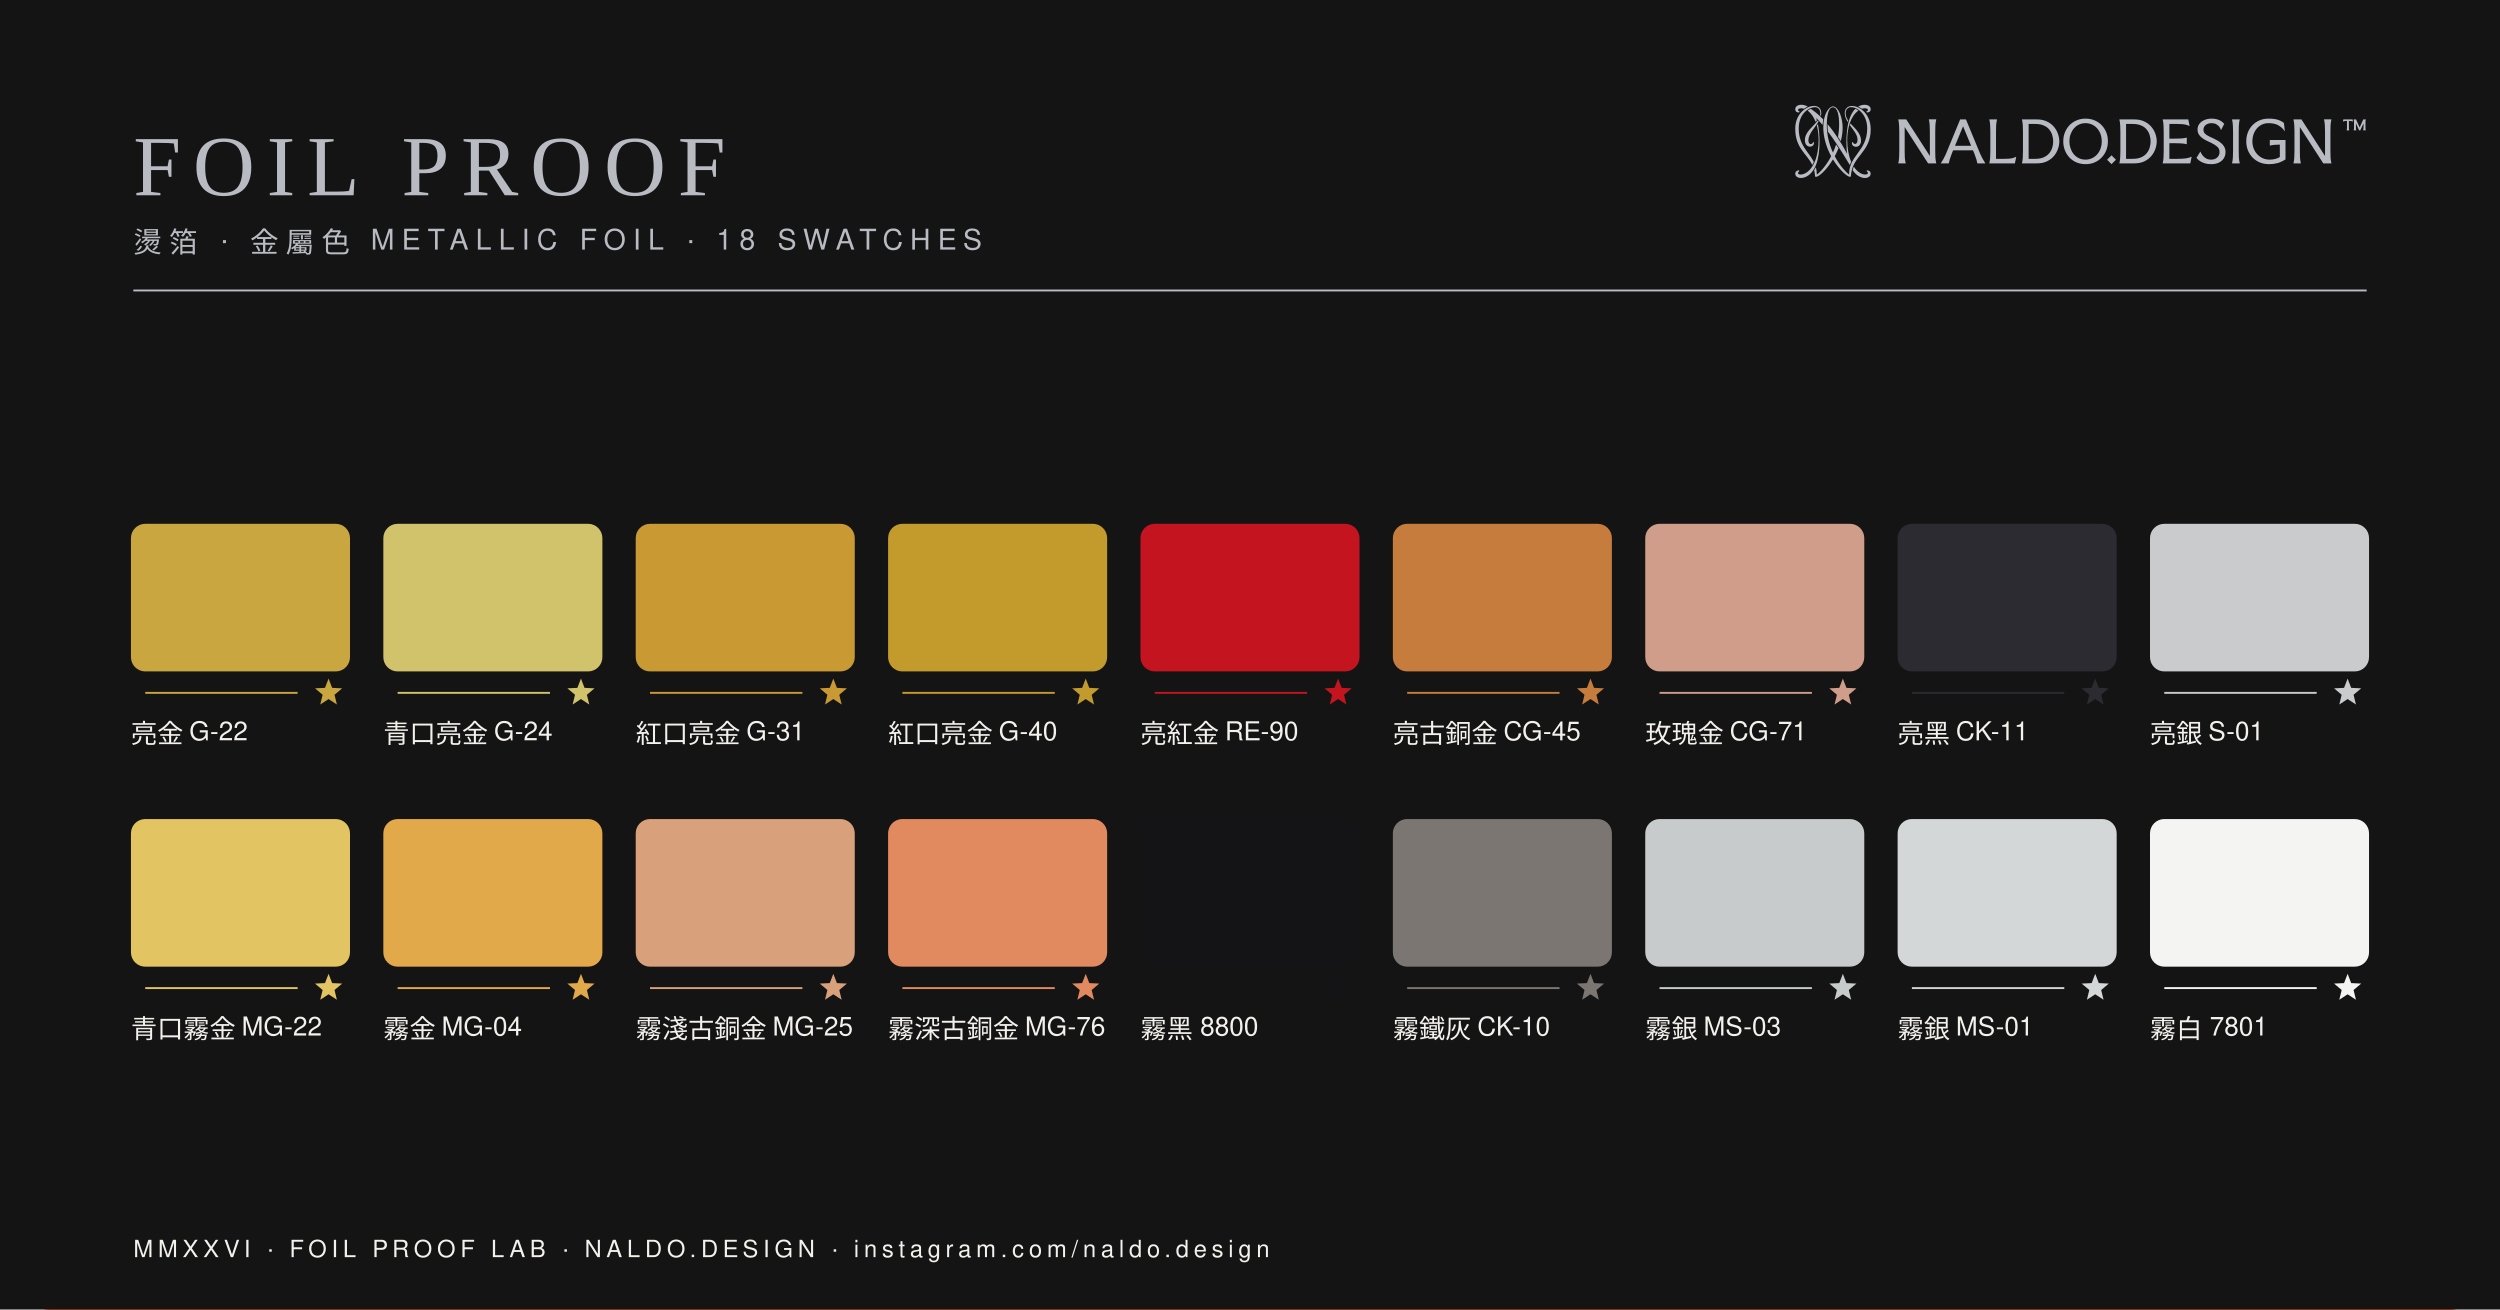
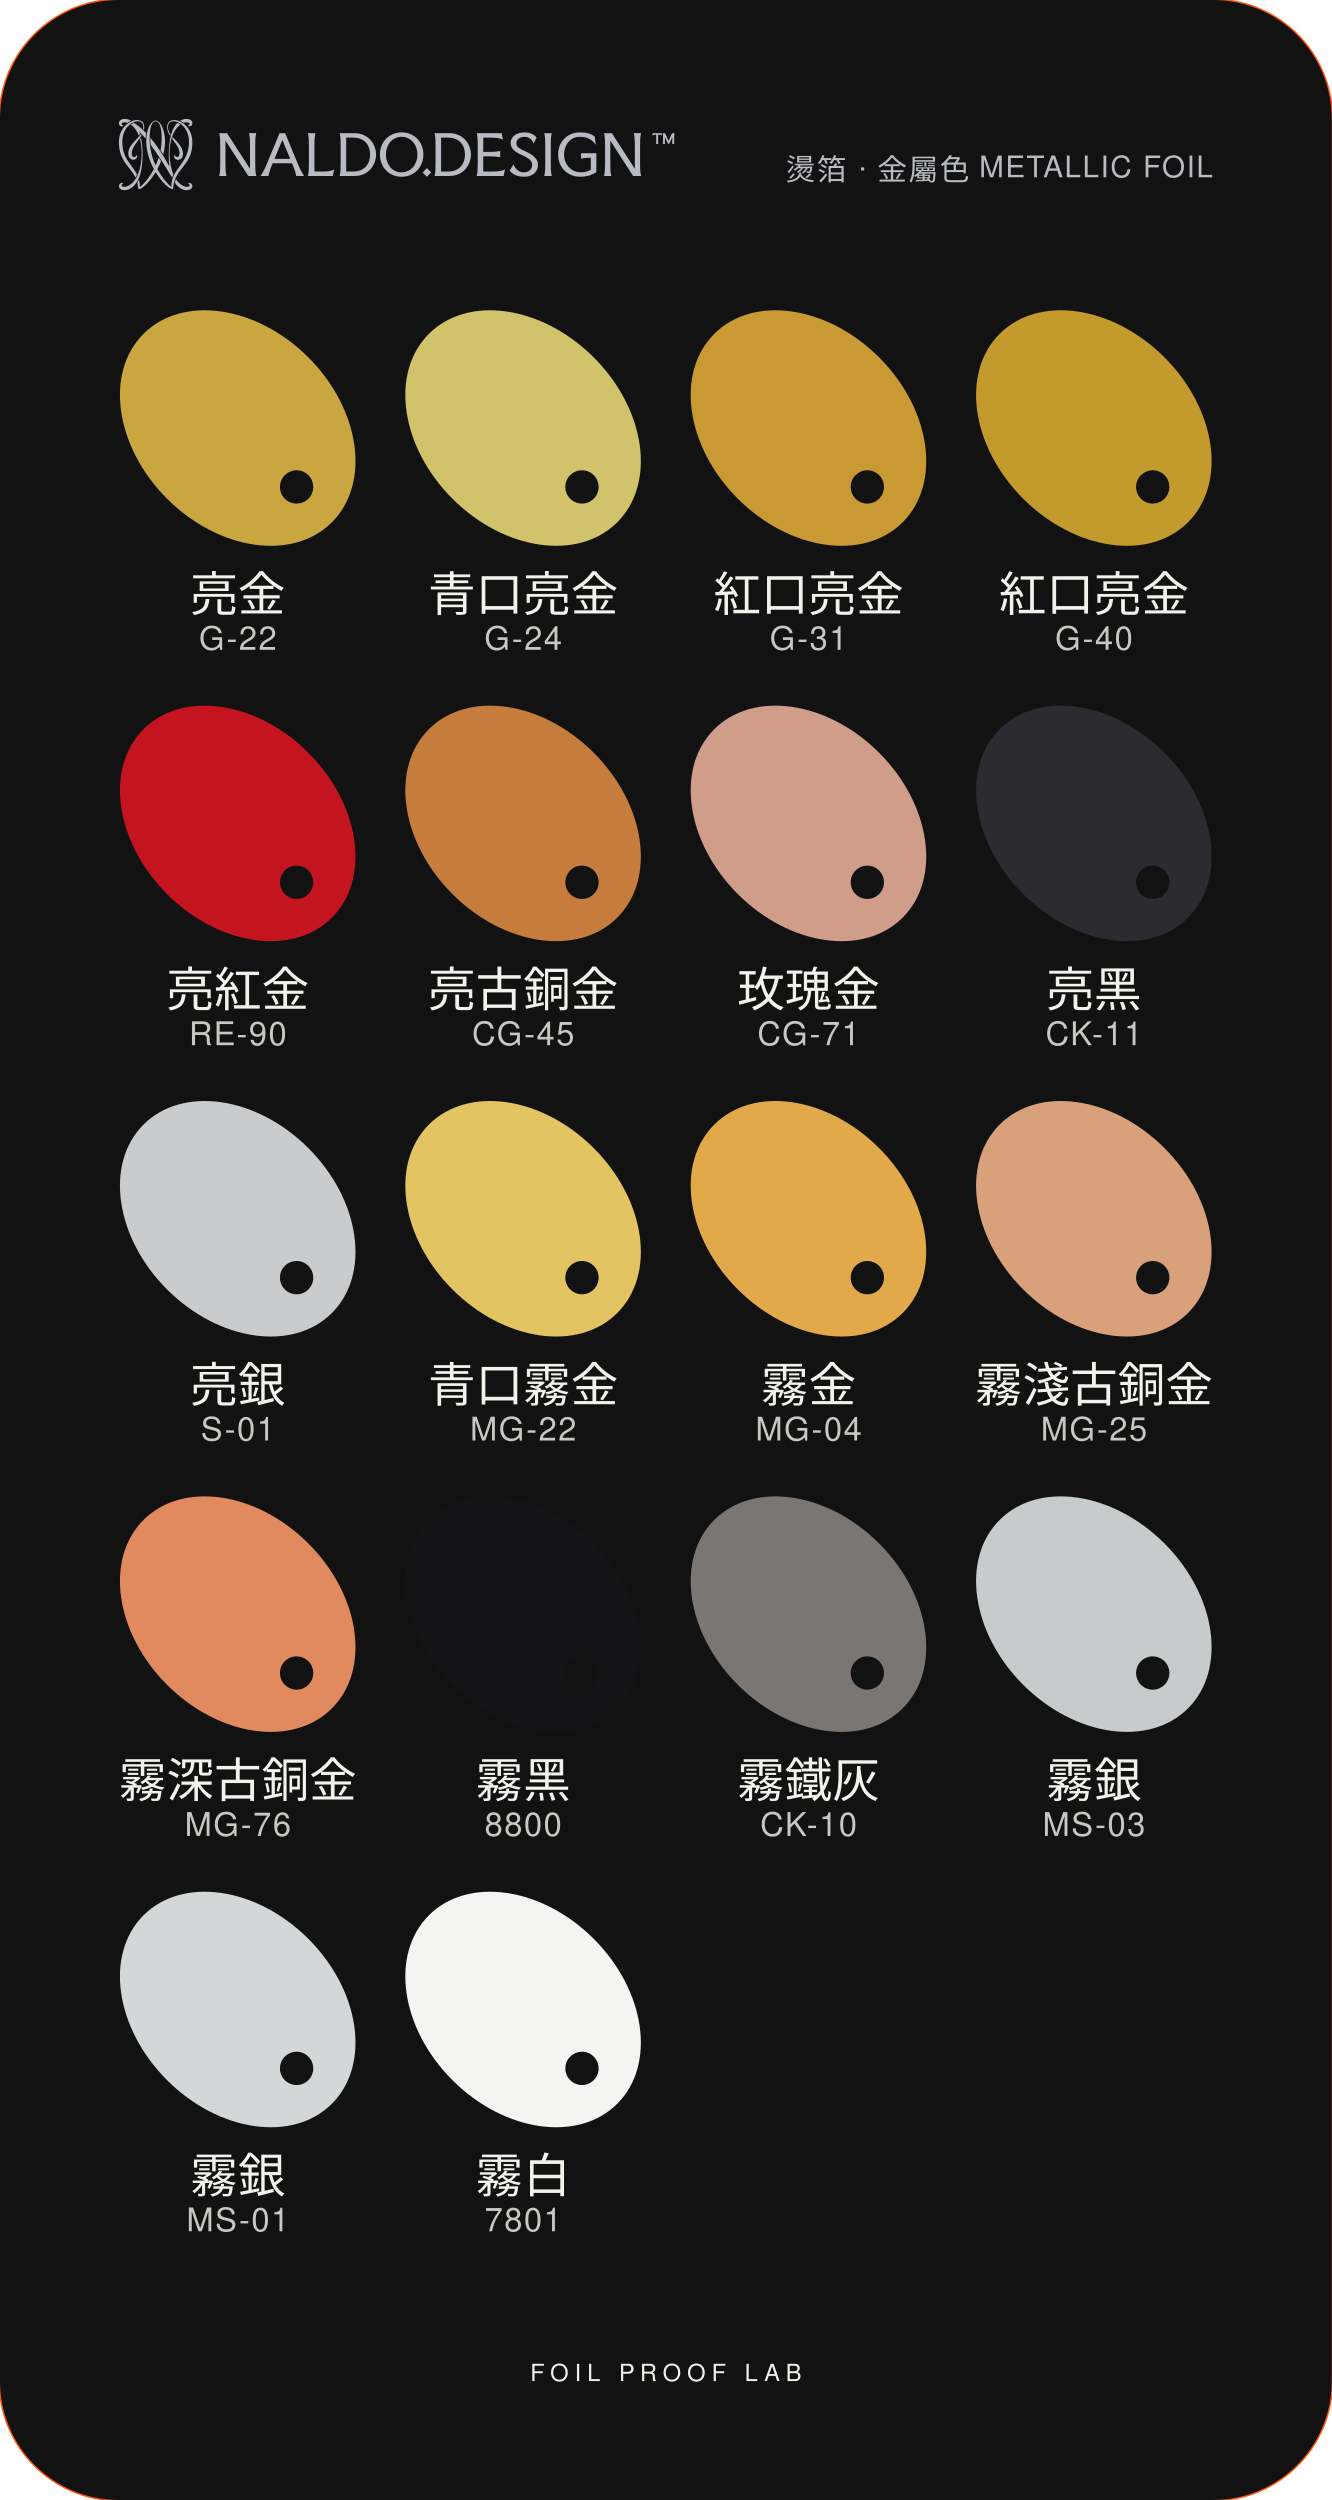
- <svg xmlns="http://www.w3.org/2000/svg" viewBox="0 0 1050 550" width="1050" height="550">
+ <svg xmlns="http://www.w3.org/2000/svg" viewBox="0 0 448 841" width="448" height="841">
  <g id="刀模">
-     <rect x="0" y="0" width="1050" height="550" rx="24" fill="none" stroke="#ff5511" stroke-width="1" />
+     <rect x="0" y="0" width="448" height="841" rx="40" fill="none" stroke="#ff5511" stroke-width="1" />
  </g>
-   <g id="紙_新百代 #141414">
-     <rect x="0" y="0" width="1050" height="550" fill="#141414" />
+   <g id="紙_銅版紙 #121212 0.5mm">
+     <rect x="0" y="0" width="448" height="841" rx="40" fill="#121212" />
  </g>
  <g id="燙箔_亮金 G-22">
-     <rect x="55" y="220" width="92" height="62" rx="6" fill="#c9a640" />
-     <line x1="61" y1="291" x2="125" y2="291" stroke="#c9a640" stroke-width="0.8" />
-     <polygon points="138.0,285.0 139.5,288.9 143.7,289.1 140.5,291.8 141.5,295.9 138.0,293.6 134.5,295.9 135.5,291.8 132.3,289.1 136.5,288.9" fill="#c9a640" />
+     <path transform="translate(40 104) scale(0.22409)" d="M284.421 72.421C362.526 150.526 378.355 261.33 319.777 319.909C261.198 378.487 150.394 362.658 72.289 284.553C-5.816 206.449 -21.645 95.645 36.934 37.066C95.513 -21.513 206.316 -5.684 284.421 72.421ZM284.421 249.198C274.658 239.435 258.829 239.435 249.066 249.198C239.303 258.961 239.303 274.79 249.066 284.553C258.829 294.316 274.658 294.316 284.421 284.553C294.184 274.79 294.184 258.961 284.421 249.198Z" fill="#c9a640" />
  </g>
  <g id="燙箔_青口亮金 G-24">
-     <rect x="161" y="220" width="92" height="62" rx="6" fill="#d1c26c" />
-     <line x1="167" y1="291" x2="231" y2="291" stroke="#d1c26c" stroke-width="0.8" />
-     <polygon points="244.0,285.0 245.5,288.9 249.7,289.1 246.5,291.8 247.5,295.9 244.0,293.6 240.5,295.9 241.5,291.8 238.3,289.1 242.5,288.9" fill="#d1c26c" />
+     <path transform="translate(136 104) scale(0.22409)" d="M284.421 72.421C362.526 150.526 378.355 261.33 319.777 319.909C261.198 378.487 150.394 362.658 72.289 284.553C-5.816 206.449 -21.645 95.645 36.934 37.066C95.513 -21.513 206.316 -5.684 284.421 72.421ZM284.421 249.198C274.658 239.435 258.829 239.435 249.066 249.198C239.303 258.961 239.303 274.79 249.066 284.553C258.829 294.316 274.658 294.316 284.421 284.553C294.184 274.79 294.184 258.961 284.421 249.198Z" fill="#d1c26c" />
  </g>
  <g id="燙箔_紅口亮金 G-31">
-     <rect x="267" y="220" width="92" height="62" rx="6" fill="#c99a34" />
-     <line x1="273" y1="291" x2="337" y2="291" stroke="#c99a34" stroke-width="0.8" />
-     <polygon points="350.0,285.0 351.5,288.9 355.7,289.1 352.5,291.8 353.5,295.9 350.0,293.6 346.5,295.9 347.5,291.8 344.3,289.1 348.5,288.9" fill="#c99a34" />
+     <path transform="translate(232 104) scale(0.22409)" d="M284.421 72.421C362.526 150.526 378.355 261.33 319.777 319.909C261.198 378.487 150.394 362.658 72.289 284.553C-5.816 206.449 -21.645 95.645 36.934 37.066C95.513 -21.513 206.316 -5.684 284.421 72.421ZM284.421 249.198C274.658 239.435 258.829 239.435 249.066 249.198C239.303 258.961 239.303 274.79 249.066 284.553C258.829 294.316 274.658 294.316 284.421 284.553C294.184 274.79 294.184 258.961 284.421 249.198Z" fill="#c99a34" />
  </g>
  <g id="燙箔_紅口亮金 G-40">
-     <rect x="373" y="220" width="92" height="62" rx="6" fill="#c39b2c" />
-     <line x1="379" y1="291" x2="443" y2="291" stroke="#c39b2c" stroke-width="0.8" />
-     <polygon points="456.0,285.0 457.5,288.9 461.7,289.1 458.5,291.8 459.5,295.9 456.0,293.6 452.5,295.9 453.5,291.8 450.3,289.1 454.5,288.9" fill="#c39b2c" />
+     <path transform="translate(328 104) scale(0.22409)" d="M284.421 72.421C362.526 150.526 378.355 261.33 319.777 319.909C261.198 378.487 150.394 362.658 72.289 284.553C-5.816 206.449 -21.645 95.645 36.934 37.066C95.513 -21.513 206.316 -5.684 284.421 72.421ZM284.421 249.198C274.658 239.435 258.829 239.435 249.066 249.198C239.303 258.961 239.303 274.79 249.066 284.553C258.829 294.316 274.658 294.316 284.421 284.553C294.184 274.79 294.184 258.961 284.421 249.198Z" fill="#c39b2c" />
  </g>
  <g id="燙箔_亮紅金 RE-90">
-     <rect x="479" y="220" width="92" height="62" rx="6" fill="#c31420" />
-     <line x1="485" y1="291" x2="549" y2="291" stroke="#c31420" stroke-width="0.8" />
-     <polygon points="562.0,285.0 563.5,288.9 567.7,289.1 564.5,291.8 565.5,295.9 562.0,293.6 558.5,295.9 559.5,291.8 556.3,289.1 560.5,288.9" fill="#c31420" />
+     <path transform="translate(40 237) scale(0.22409)" d="M284.421 72.421C362.526 150.526 378.355 261.33 319.777 319.909C261.198 378.487 150.394 362.658 72.289 284.553C-5.816 206.449 -21.645 95.645 36.934 37.066C95.513 -21.513 206.316 -5.684 284.421 72.421ZM284.421 249.198C274.658 239.435 258.829 239.435 249.066 249.198C239.303 258.961 239.303 274.79 249.066 284.553C258.829 294.316 274.658 294.316 284.421 284.553C294.184 274.79 294.184 258.961 284.421 249.198Z" fill="#c31420" />
  </g>
  <g id="燙箔_亮古銅金 CG-45">
-     <rect x="585" y="220" width="92" height="62" rx="6" fill="#c67c3c" />
-     <line x1="591" y1="291" x2="655" y2="291" stroke="#c67c3c" stroke-width="0.8" />
-     <polygon points="668.0,285.0 669.5,288.9 673.7,289.1 670.5,291.8 671.5,295.9 668.0,293.6 664.5,295.9 665.5,291.8 662.3,289.1 666.5,288.9" fill="#c67c3c" />
+     <path transform="translate(136 237) scale(0.22409)" d="M284.421 72.421C362.526 150.526 378.355 261.33 319.777 319.909C261.198 378.487 150.394 362.658 72.289 284.553C-5.816 206.449 -21.645 95.645 36.934 37.066C95.513 -21.513 206.316 -5.684 284.421 72.421ZM284.421 249.198C274.658 239.435 258.829 239.435 249.066 249.198C239.303 258.961 239.303 274.79 249.066 284.553C258.829 294.316 274.658 294.316 284.421 284.553C294.184 274.79 294.184 258.961 284.421 249.198Z" fill="#c67c3c" />
  </g>
  <g id="燙箔_玫瑰金 CG-71">
-     <rect x="691" y="220" width="92" height="62" rx="6" fill="#cf9d8a" />
-     <line x1="697" y1="291" x2="761" y2="291" stroke="#cf9d8a" stroke-width="0.8" />
-     <polygon points="774.0,285.0 775.5,288.9 779.7,289.1 776.5,291.8 777.5,295.9 774.0,293.6 770.5,295.9 771.5,291.8 768.3,289.1 772.5,288.9" fill="#cf9d8a" />
+     <path transform="translate(232 237) scale(0.22409)" d="M284.421 72.421C362.526 150.526 378.355 261.33 319.777 319.909C261.198 378.487 150.394 362.658 72.289 284.553C-5.816 206.449 -21.645 95.645 36.934 37.066C95.513 -21.513 206.316 -5.684 284.421 72.421ZM284.421 249.198C274.658 239.435 258.829 239.435 249.066 249.198C239.303 258.961 239.303 274.79 249.066 284.553C258.829 294.316 274.658 294.316 284.421 284.553C294.184 274.79 294.184 258.961 284.421 249.198Z" fill="#cf9d8a" />
  </g>
  <g id="燙箔_亮黑 CK-11">
-     <rect x="797" y="220" width="92" height="62" rx="6" fill="#2b2b31" />
-     <line x1="803" y1="291" x2="867" y2="291" stroke="#2b2b31" stroke-width="0.8" />
-     <polygon points="880.0,285.0 881.5,288.9 885.7,289.1 882.5,291.8 883.5,295.9 880.0,293.6 876.5,295.9 877.5,291.8 874.3,289.1 878.5,288.9" fill="#2b2b31" />
+     <path transform="translate(328 237) scale(0.22409)" d="M284.421 72.421C362.526 150.526 378.355 261.33 319.777 319.909C261.198 378.487 150.394 362.658 72.289 284.553C-5.816 206.449 -21.645 95.645 36.934 37.066C95.513 -21.513 206.316 -5.684 284.421 72.421ZM284.421 249.198C274.658 239.435 258.829 239.435 249.066 249.198C239.303 258.961 239.303 274.79 249.066 284.553C258.829 294.316 274.658 294.316 284.421 284.553C294.184 274.79 294.184 258.961 284.421 249.198Z" fill="#2b2b31" />
  </g>
  <g id="燙箔_亮銀 S-01">
-     <rect x="903" y="220" width="92" height="62" rx="6" fill="#c9cbcd" />
-     <line x1="909" y1="291" x2="973" y2="291" stroke="#c9cbcd" stroke-width="0.8" />
-     <polygon points="986.0,285.0 987.5,288.9 991.7,289.1 988.5,291.8 989.5,295.9 986.0,293.6 982.5,295.9 983.5,291.8 980.3,289.1 984.5,288.9" fill="#c9cbcd" />
+     <path transform="translate(40 370) scale(0.22409)" d="M284.421 72.421C362.526 150.526 378.355 261.33 319.777 319.909C261.198 378.487 150.394 362.658 72.289 284.553C-5.816 206.449 -21.645 95.645 36.934 37.066C95.513 -21.513 206.316 -5.684 284.421 72.421ZM284.421 249.198C274.658 239.435 258.829 239.435 249.066 249.198C239.303 258.961 239.303 274.79 249.066 284.553C258.829 294.316 274.658 294.316 284.421 284.553C294.184 274.79 294.184 258.961 284.421 249.198Z" fill="#c9cbcd" />
  </g>
  <g id="燙箔_青口霧金 MG-22">
-     <rect x="55" y="344" width="92" height="62" rx="6" fill="#e3c463" />
-     <line x1="61" y1="415" x2="125" y2="415" stroke="#e3c463" stroke-width="0.8" />
-     <polygon points="138.0,409.0 139.5,412.9 143.7,413.1 140.5,415.8 141.5,419.9 138.0,417.6 134.5,419.9 135.5,415.8 132.3,413.1 136.5,412.9" fill="#e3c463" />
+     <path transform="translate(136 370) scale(0.22409)" d="M284.421 72.421C362.526 150.526 378.355 261.33 319.777 319.909C261.198 378.487 150.394 362.658 72.289 284.553C-5.816 206.449 -21.645 95.645 36.934 37.066C95.513 -21.513 206.316 -5.684 284.421 72.421ZM284.421 249.198C274.658 239.435 258.829 239.435 249.066 249.198C239.303 258.961 239.303 274.79 249.066 284.553C258.829 294.316 274.658 294.316 284.421 284.553C294.184 274.79 294.184 258.961 284.421 249.198Z" fill="#e3c463" />
  </g>
  <g id="燙箔_霧金 MG-04">
-     <rect x="161" y="344" width="92" height="62" rx="6" fill="#e2a94a" />
-     <line x1="167" y1="415" x2="231" y2="415" stroke="#e2a94a" stroke-width="0.8" />
-     <polygon points="244.0,409.0 245.5,412.9 249.7,413.1 246.5,415.8 247.5,419.9 244.0,417.6 240.5,419.9 241.5,415.8 238.3,413.1 242.5,412.9" fill="#e2a94a" />
+     <path transform="translate(232 370) scale(0.22409)" d="M284.421 72.421C362.526 150.526 378.355 261.33 319.777 319.909C261.198 378.487 150.394 362.658 72.289 284.553C-5.816 206.449 -21.645 95.645 36.934 37.066C95.513 -21.513 206.316 -5.684 284.421 72.421ZM284.421 249.198C274.658 239.435 258.829 239.435 249.066 249.198C239.303 258.961 239.303 274.79 249.066 284.553C258.829 294.316 274.658 294.316 284.421 284.553C294.184 274.79 294.184 258.961 284.421 249.198Z" fill="#e2a94a" />
  </g>
  <g id="燙箔_霧淺古銅金 MG-25">
-     <rect x="267" y="344" width="92" height="62" rx="6" fill="#d8a17c" />
-     <line x1="273" y1="415" x2="337" y2="415" stroke="#d8a17c" stroke-width="0.8" />
-     <polygon points="350.0,409.0 351.5,412.9 355.7,413.1 352.5,415.8 353.5,419.9 350.0,417.6 346.5,419.9 347.5,415.8 344.3,413.1 348.5,412.9" fill="#d8a17c" />
+     <path transform="translate(328 370) scale(0.22409)" d="M284.421 72.421C362.526 150.526 378.355 261.33 319.777 319.909C261.198 378.487 150.394 362.658 72.289 284.553C-5.816 206.449 -21.645 95.645 36.934 37.066C95.513 -21.513 206.316 -5.684 284.421 72.421ZM284.421 249.198C274.658 239.435 258.829 239.435 249.066 249.198C239.303 258.961 239.303 274.79 249.066 284.553C258.829 294.316 274.658 294.316 284.421 284.553C294.184 274.79 294.184 258.961 284.421 249.198Z" fill="#d8a17c" />
  </g>
  <g id="燙箔_霧深古銅金 MG-76">
-     <rect x="373" y="344" width="92" height="62" rx="6" fill="#e28a5f" />
-     <line x1="379" y1="415" x2="443" y2="415" stroke="#e28a5f" stroke-width="0.8" />
-     <polygon points="456.0,409.0 457.5,412.9 461.7,413.1 458.5,415.8 459.5,419.9 456.0,417.6 452.5,419.9 453.5,415.8 450.3,413.1 454.5,412.9" fill="#e28a5f" />
+     <path transform="translate(40 503) scale(0.22409)" d="M284.421 72.421C362.526 150.526 378.355 261.33 319.777 319.909C261.198 378.487 150.394 362.658 72.289 284.553C-5.816 206.449 -21.645 95.645 36.934 37.066C95.513 -21.513 206.316 -5.684 284.421 72.421ZM284.421 249.198C274.658 239.435 258.829 239.435 249.066 249.198C239.303 258.961 239.303 274.79 249.066 284.553C258.829 294.316 274.658 294.316 284.421 284.553C294.184 274.79 294.184 258.961 284.421 249.198Z" fill="#e28a5f" />
  </g>
  <g id="燙箔_霧黑 8800">
-     <rect x="479" y="344" width="92" height="62" rx="6" fill="#141416" />
-     <line x1="485" y1="415" x2="549" y2="415" stroke="#141416" stroke-width="0.8" />
-     <polygon points="562.0,409.0 563.5,412.9 567.7,413.1 564.5,415.8 565.5,419.9 562.0,417.6 558.5,419.9 559.5,415.8 556.3,413.1 560.5,412.9" fill="#141416" />
+     <path transform="translate(136 503) scale(0.22409)" d="M284.421 72.421C362.526 150.526 378.355 261.33 319.777 319.909C261.198 378.487 150.394 362.658 72.289 284.553C-5.816 206.449 -21.645 95.645 36.934 37.066C95.513 -21.513 206.316 -5.684 284.421 72.421ZM284.421 249.198C274.658 239.435 258.829 239.435 249.066 249.198C239.303 258.961 239.303 274.79 249.066 284.553C258.829 294.316 274.658 294.316 284.421 284.553C294.184 274.79 294.184 258.961 284.421 249.198Z" fill="#141416" />
  </g>
  <g id="燙箔_霧鐵灰 CK-10">
-     <rect x="585" y="344" width="92" height="62" rx="6" fill="#7b7672" />
-     <line x1="591" y1="415" x2="655" y2="415" stroke="#7b7672" stroke-width="0.8" />
-     <polygon points="668.0,409.0 669.5,412.9 673.7,413.1 670.5,415.8 671.5,419.9 668.0,417.6 664.5,419.9 665.5,415.8 662.3,413.1 666.5,412.9" fill="#7b7672" />
+     <path transform="translate(232 503) scale(0.22409)" d="M284.421 72.421C362.526 150.526 378.355 261.33 319.777 319.909C261.198 378.487 150.394 362.658 72.289 284.553C-5.816 206.449 -21.645 95.645 36.934 37.066C95.513 -21.513 206.316 -5.684 284.421 72.421ZM284.421 249.198C274.658 239.435 258.829 239.435 249.066 249.198C239.303 258.961 239.303 274.79 249.066 284.553C258.829 294.316 274.658 294.316 284.421 284.553C294.184 274.79 294.184 258.961 284.421 249.198Z" fill="#7b7672" />
  </g>
  <g id="燙箔_霧銀 MS-03">
-     <rect x="691" y="344" width="92" height="62" rx="6" fill="#c7cbcb" />
-     <line x1="697" y1="415" x2="761" y2="415" stroke="#c7cbcb" stroke-width="0.8" />
-     <polygon points="774.0,409.0 775.5,412.9 779.7,413.1 776.5,415.8 777.5,419.9 774.0,417.6 770.5,419.9 771.5,415.8 768.3,413.1 772.5,412.9" fill="#c7cbcb" />
+     <path transform="translate(328 503) scale(0.22409)" d="M284.421 72.421C362.526 150.526 378.355 261.33 319.777 319.909C261.198 378.487 150.394 362.658 72.289 284.553C-5.816 206.449 -21.645 95.645 36.934 37.066C95.513 -21.513 206.316 -5.684 284.421 72.421ZM284.421 249.198C274.658 239.435 258.829 239.435 249.066 249.198C239.303 258.961 239.303 274.79 249.066 284.553C258.829 294.316 274.658 294.316 284.421 284.553C294.184 274.79 294.184 258.961 284.421 249.198Z" fill="#c7cbcb" />
  </g>
  <g id="燙箔_霧銀 MS-01">
-     <rect x="797" y="344" width="92" height="62" rx="6" fill="#d3d7d8" />
-     <line x1="803" y1="415" x2="867" y2="415" stroke="#d3d7d8" stroke-width="0.8" />
-     <polygon points="880.0,409.0 881.5,412.9 885.7,413.1 882.5,415.8 883.5,419.9 880.0,417.6 876.5,419.9 877.5,415.8 874.3,413.1 878.5,412.9" fill="#d3d7d8" />
+     <path transform="translate(40 636) scale(0.22409)" d="M284.421 72.421C362.526 150.526 378.355 261.33 319.777 319.909C261.198 378.487 150.394 362.658 72.289 284.553C-5.816 206.449 -21.645 95.645 36.934 37.066C95.513 -21.513 206.316 -5.684 284.421 72.421ZM284.421 249.198C274.658 239.435 258.829 239.435 249.066 249.198C239.303 258.961 239.303 274.79 249.066 284.553C258.829 294.316 274.658 294.316 284.421 284.553C294.184 274.79 294.184 258.961 284.421 249.198Z" fill="#d3d7d8" />
  </g>
  <g id="燙箔_霧白 7801">
-     <rect x="903" y="344" width="92" height="62" rx="6" fill="#f4f4f2" />
-     <line x1="909" y1="415" x2="973" y2="415" stroke="#f4f4f2" stroke-width="0.8" />
-     <polygon points="986.0,409.0 987.5,412.9 991.7,413.1 988.5,415.8 989.5,419.9 986.0,417.6 982.5,419.9 983.5,415.8 980.3,413.1 984.5,412.9" fill="#f4f4f2" />
+     <path transform="translate(136 636) scale(0.22409)" d="M284.421 72.421C362.526 150.526 378.355 261.33 319.777 319.909C261.198 378.487 150.394 362.658 72.289 284.553C-5.816 206.449 -21.645 95.645 36.934 37.066C95.513 -21.513 206.316 -5.684 284.421 72.421ZM284.421 249.198C274.658 239.435 258.829 239.435 249.066 249.198C239.303 258.961 239.303 274.79 249.066 284.553C258.829 294.316 274.658 294.316 284.421 284.553C294.184 274.79 294.184 258.961 284.421 249.198Z" fill="#f4f4f2" />
  </g>
  <g id="燙箔_霧銀 MS-03">
-     <text x="56" y="82" font-family="Georgia, 'Times New Roman', serif" font-size="36" letter-spacing="5" fill="#b9bbc2">FOIL PROOF</text>
-     <text x="56" y="106" font-family="Helvetica, Arial, sans-serif" font-size="12" letter-spacing="3" fill="#b9bbc2">燙箔 · 金屬色  METALLIC FOIL · 18 SWATCHES</text>
-     <line x1="56" y1="122" x2="994" y2="122" stroke="#b9bbc2" stroke-width="0.8" />
-     <g id="logo" transform="translate(754.0 44.0) scale(0.15385) translate(-200.0 -200.0)" fill="#b9bbc2">
+     <g id="logo" transform="translate(40 40) scale(0.12) translate(-200.0 -200.0)" fill="#b9bbc2">
      <path d="M263.644 245.786C254.719 261.592 235.894 279.223 235.894 296.736C235.894 302.818 237.929 307.285 242.488 307.285C248.461 307.285 247.679 301.724 249.638 301.724C250.387 301.724 251.085 302.12 251.085 304.854C251.085 310.784 245.971 314.376 240.402 314.376C233.715 314.376 226.354 309.203 226.354 296.711C226.354 273.696 249.277 259.918 261.213 243.203C261.348 243.338 262.433 244.473 263.644 245.786Z" />
      <path d="M271.004 222.905C271.004 225.303 270.702 227.885 270.054 230.636C269.347 229.963 268.632 229.29 267.917 228.634C267.917 228.466 268.38 226.615 268.38 223.604C268.38 212.281 262.021 206.612 253.054 206.612C249.235 206.612 244.936 207.638 240.453 209.699H240.444C240.36 209.749 235.33 212.063 231.931 214.78H231.906V214.796C216.302 226.144 209.539 244.852 209.539 264.527C209.539 311.541 236.836 328.163 250.799 356.014C249.302 359.371 248.082 361.701 246.526 364.393C231.629 333.075 200 318.876 200 264.981C200 225.252 230.081 203.18 251.085 203.18C262.349 203.18 271.004 209.531 271.004 222.897V222.905Z" />
      <path d="M405.998 267.026C405.998 223.208 373.949 203.213 355.047 203.213C342.858 203.213 335.128 210.919 335.128 222.948C335.128 229.829 337.651 238.123 343.321 247.199C343.666 245.794 344.044 244.415 344.44 243.06C339.897 236.524 337.593 229.357 337.593 223.116C337.593 213.35 343.245 205.846 354.845 206.57C371.257 207.596 396.459 227.137 396.459 264.351C396.459 327.254 346.156 337.769 347.098 390.604C339.763 385.422 322.291 367.673 307.899 340.587C311.625 333.673 315.091 326.279 318.111 318.506C317.202 317.076 314.645 313.139 311.516 308.412C309.034 316.243 306.115 323.654 302.944 330.594C293.136 309.304 286.078 283.446 286.078 255.754C286.078 237.265 288.636 206.915 302.995 206.915C315.562 206.915 319.844 229.719 319.844 253.129C319.844 265.629 318.624 278.289 316.79 287.752C318.599 290.503 321.593 295.096 324.302 299.487C327.969 285.532 329.408 273.158 329.408 262.374C329.408 237.029 318.758 205.047 303.003 204.467C292.404 204.509 276.413 225.084 276.581 261.684C276.691 285.599 283.454 313.686 298.032 340.596C284.06 367.169 267.084 385.22 258.841 390.68C258.841 383.681 258.101 377.095 256.326 370.432C254.988 373.259 253.398 376.186 251.691 378.836C253.777 387.265 253.642 391.975 253.979 394.44C254.105 395.323 254.29 395.92 254.66 396.299C255.03 396.677 255.594 396.82 256.46 396.82C264.435 396.82 285.506 378.129 302.969 349.209C320.752 378.449 342.295 396.837 349.832 396.837C350.404 396.837 350.883 396.61 351.253 396.24C351.699 395.794 351.977 395.13 352.01 394.44C354.997 338.56 405.989 331.738 405.989 267.017L405.998 267.026Z" />
      <path d="M379.669 297.3C379.669 309.732 372.426 314.754 365.755 314.754C360.069 314.754 354.795 311.104 354.795 305.291C354.795 302.145 355.695 301.817 356.317 301.817C357.529 301.817 357.899 303.928 359.413 305.442C360.263 306.292 361.768 306.965 363.383 306.965C366.529 306.965 370.104 304.408 370.104 295.575C370.104 281.872 359.001 269.213 349.319 255.956C349.529 255.207 350.572 251.851 350.841 251.043C361.718 263.198 379.669 278.482 379.669 297.3Z" />
      <path d="M234.018 204.971C230.569 206.511 226.91 208.732 224.007 210.919C221.131 209.943 218.489 209.548 216.21 209.548C210.893 209.548 207.503 211.718 207.503 213.871C207.503 217.413 211.962 217.614 211.962 219.272C211.962 220.306 210.506 220.971 208.614 220.971C205.081 220.971 200.017 218.666 200.017 212.222C200.017 204.475 207.344 200.008 216.613 200.008C222.106 200.008 228.289 201.581 234.018 204.971Z" />
      <path d="M266.344 300.69C266.344 323.292 263.552 346.896 256.654 364.275C246.509 390.259 228.6 399.924 215.629 399.924C206.629 399.924 200 395.273 200 388.19C200 381.965 205.653 379.105 208.942 379.105C210.296 379.105 211.264 379.593 211.264 380.527C211.264 381.805 207.512 383.471 207.512 386.364C207.512 388.779 210.406 390.495 214.897 390.495C224.63 390.495 241.824 382.419 253.138 355.939C260.422 339.14 263.787 317.404 263.787 296.694C263.787 282.184 262.138 268.17 259.026 256.721C259.968 255.392 260.893 254.046 261.794 252.692C264.611 265.722 266.344 282.89 266.344 300.69Z" />
      <path d="M405.989 212.222C405.989 218.666 400.925 220.954 397.392 220.954C395.5 220.954 394.044 220.298 394.044 219.271C394.044 217.614 398.494 217.412 398.494 213.871C398.494 211.827 395.188 209.531 389.779 209.531C387.491 209.531 384.825 209.943 381.881 210.961C378.752 208.664 375.126 206.578 371.795 205.081C378.255 201.211 384.615 200 389.695 200C395.769 200 405.989 202.725 405.989 212.222Z" />
      <path d="M405.955 388.055C405.955 393.725 401.001 400 389.746 400C388.333 400 370.55 399.798 356.586 378.44C357.276 375.723 358.395 372.275 359.791 368.893C370.634 385.363 383.084 390.427 390.865 390.427C395.508 390.427 398.494 388.627 398.494 386.364C398.494 383.471 394.734 381.805 394.734 380.527C394.734 379.492 395.575 379.155 396.652 379.155C402.608 379.155 405.955 383.395 405.955 388.055Z" />
      <path d="M276.548 239.99C276.548 240.225 275.168 245.702 274.621 255.013C266.108 244.995 260.742 239.645 256.998 235.902C257.73 237.87 258.605 240.486 259.169 242.438C258.235 243.716 256.99 245.306 255.77 246.736C251.32 235.136 243.876 223.133 233.723 216.058C234.463 215.318 238.863 212.651 242.496 211.062H242.505C261.053 223.402 276.077 239.502 276.548 239.99Z" />
      <path d="M341.925 296.728C341.925 318.397 345.903 339.881 352.81 355.829C352.751 355.922 350.538 360.389 349.049 364.653C326.388 326.952 308.656 298.763 289.081 273.04C288.198 264.939 288.08 257.865 288.139 252.793C308.992 277.221 325.942 304.862 338.997 328.979C339.948 330.745 340.873 332.487 341.782 334.203C341.521 332.352 341.285 330.451 341.075 328.491C340.84 328.491 339.712 317.396 339.712 301.893C339.712 284.556 341.117 261.701 346.745 242.699C351.253 227.54 357.478 217.539 364.098 211.062H364.107C366.916 212.239 370.003 214.107 372.401 215.932C350.9 231.208 341.925 264.174 341.925 296.728Z" />
      <path d="M503.087 240.008L567.496 339.872V274.225C567.496 268.444 567.342 262.664 567.032 256.884C566.825 251.104 566.051 245.427 564.709 239.853H584.992C583.65 245.427 582.824 251.104 582.515 256.884C582.308 262.664 582.205 268.444 582.205 274.225V325.473C582.205 331.253 582.308 337.085 582.515 342.969C582.824 348.749 583.65 354.426 584.992 360H562.697L498.752 260.909V325.628C498.752 331.408 498.855 337.189 499.062 342.969C499.372 348.749 500.197 354.426 501.539 360H481.257C482.598 354.426 483.373 348.749 483.579 342.969C483.889 337.189 484.044 331.408 484.044 325.628V274.38C484.044 268.599 483.889 262.819 483.579 257.039C483.373 251.258 482.598 245.581 481.257 240.008H503.087ZM650.263 240.008H666.056L704.453 332.905C706.518 337.447 708.634 341.833 710.801 346.065C713.072 350.194 715.808 354.839 719.007 360H697.176C696.557 356.697 695.68 353.084 694.544 349.162C693.409 345.136 691.499 339.717 688.816 332.905L685.255 324.389H631.064L627.503 332.905C624.923 339.717 623.013 345.136 621.775 349.162C620.639 353.084 619.762 356.697 619.143 360H597.312C600.512 355.149 603.144 350.762 605.208 346.84C607.376 342.814 609.388 338.685 611.246 334.453L650.263 240.008ZM636.174 312.003H680.145L658.16 258.742L636.174 312.003ZM729.83 360C731.171 354.426 731.946 348.749 732.152 342.969C732.462 337.189 732.617 331.408 732.617 325.628V274.38C732.617 268.599 732.462 262.819 732.152 257.039C731.946 251.258 731.171 245.581 729.83 240.008H750.886C749.545 245.581 748.719 251.258 748.409 257.039C748.203 262.819 748.099 268.599 748.099 274.38V347.614H769.776C775.453 347.614 780.252 347.459 784.175 347.149C788.097 346.736 791.555 346.117 794.548 345.291C797.645 344.362 800.586 343.175 803.373 341.73L799.657 360H729.83ZM859.607 240.008C870.135 240.008 879.218 241.866 886.856 245.581C894.598 249.194 900.997 253.994 906.055 259.98C911.113 265.864 914.829 272.315 917.203 279.334C919.68 286.353 920.919 293.217 920.919 299.926C920.919 306.636 919.68 313.5 917.203 320.519C914.829 327.538 911.113 334.04 906.055 340.027C900.997 346.014 894.598 350.865 886.856 354.581C879.218 358.194 870.135 360 859.607 360H818.887C820.228 354.426 821.003 348.749 821.209 342.969C821.519 337.189 821.673 331.408 821.673 325.628V274.38C821.673 268.599 821.519 262.819 821.209 257.039C821.003 251.258 820.228 245.581 818.887 240.008H859.607ZM837.156 347.614H854.962C864.768 347.614 872.819 346.117 879.115 343.124C885.515 340.13 890.521 336.26 894.133 331.511C897.849 326.66 900.43 321.499 901.875 316.029C903.423 310.455 904.197 305.087 904.197 299.926C904.197 294.765 903.423 289.45 901.875 283.979C900.43 278.405 897.849 273.244 894.133 268.496C890.521 263.645 885.515 259.774 879.115 256.884C872.819 253.891 864.768 252.394 854.962 252.394H837.156V347.614ZM992.554 362.168C983.677 362.168 975.523 360.619 968.091 357.523C960.659 354.323 954.208 349.885 948.737 344.207C943.37 338.53 939.189 331.924 936.196 324.389C933.203 316.854 931.706 308.7 931.706 299.926C931.706 291.153 933.203 282.998 936.196 275.463C939.189 267.928 943.37 261.374 948.737 255.8C954.208 250.123 960.659 245.736 968.091 242.64C975.523 239.44 983.677 237.84 992.554 237.84C1001.43 237.84 1009.58 239.388 1017.02 242.485C1024.45 245.581 1030.9 249.968 1036.37 255.645C1041.84 261.219 1046.07 267.774 1049.07 275.309C1052.06 282.844 1053.56 291.05 1053.56 299.926C1053.56 308.7 1052.06 316.854 1049.07 324.389C1046.07 331.924 1041.84 338.53 1036.37 344.207C1030.9 349.885 1024.45 354.323 1017.02 357.523C1009.58 360.619 1001.43 362.168 992.554 362.168ZM992.399 349.781C999.108 349.781 1005.2 348.439 1010.67 345.756C1016.14 343.072 1020.84 339.459 1024.76 334.918C1028.68 330.273 1031.67 324.957 1033.74 318.97C1035.8 312.88 1036.83 306.532 1036.83 299.926C1036.83 293.217 1035.8 286.869 1033.74 280.882C1031.67 274.896 1028.68 269.632 1024.76 265.09C1020.84 260.445 1016.14 256.832 1010.67 254.252C1005.2 251.568 999.108 250.226 992.399 250.226C985.69 250.226 979.6 251.568 974.129 254.252C968.762 256.832 964.169 260.445 960.349 265.09C956.53 269.735 953.589 275.051 951.524 281.037C949.46 286.921 948.428 293.217 948.428 299.926C948.428 306.532 949.46 312.88 951.524 318.97C953.589 324.957 956.53 330.273 960.349 334.918C964.169 339.459 968.762 343.072 974.129 345.756C979.6 348.439 985.69 349.781 992.399 349.781ZM1063.4 338.014L1075.48 350.091L1063.4 362.168L1051.32 350.091L1063.4 338.014ZM1125.57 240.008C1136.1 240.008 1145.18 241.866 1152.82 245.581C1160.56 249.194 1166.96 253.994 1172.02 259.98C1177.07 265.864 1180.79 272.315 1183.16 279.334C1185.64 286.353 1186.88 293.217 1186.88 299.926C1186.88 306.636 1185.64 313.5 1183.16 320.519C1180.79 327.538 1177.07 334.04 1172.02 340.027C1166.96 346.014 1160.56 350.865 1152.82 354.581C1145.18 358.194 1136.1 360 1125.57 360H1084.85C1086.19 354.426 1086.96 348.749 1087.17 342.969C1087.48 337.189 1087.63 331.408 1087.63 325.628V274.38C1087.63 268.599 1087.48 262.819 1087.17 257.039C1086.96 251.258 1086.19 245.581 1084.85 240.008H1125.57ZM1103.12 347.614H1120.92C1130.73 347.614 1138.78 346.117 1145.08 343.124C1151.48 340.13 1156.48 336.26 1160.09 331.511C1163.81 326.66 1166.39 321.499 1167.84 316.029C1169.38 310.455 1170.16 305.087 1170.16 299.926C1170.16 294.765 1169.38 289.45 1167.84 283.979C1166.39 278.405 1163.81 273.244 1160.09 268.496C1156.48 263.645 1151.48 259.774 1145.08 256.884C1138.78 253.891 1130.73 252.394 1120.92 252.394H1103.12V347.614ZM1272.91 240.008L1276.63 258.277C1273.84 256.832 1270.9 255.697 1267.8 254.871C1264.81 253.942 1261.35 253.323 1257.43 253.013C1253.51 252.6 1248.71 252.394 1243.03 252.394H1221.36V292.495H1234.52C1240.3 292.495 1246.08 292.391 1251.86 292.185C1257.64 291.875 1263.31 291.05 1268.89 289.708V307.668C1263.31 306.326 1257.64 305.552 1251.86 305.345C1246.08 305.036 1240.3 304.881 1234.52 304.881H1221.36V347.614H1244.27C1252.73 347.614 1260.11 347.201 1266.41 346.375C1272.81 345.446 1278.07 343.898 1282.2 341.73L1278.49 360H1203.09C1204.43 354.426 1205.2 348.749 1205.41 342.969C1205.72 337.189 1205.87 331.408 1205.87 325.628V274.38C1205.87 268.599 1205.72 262.819 1205.41 257.039C1205.2 251.258 1204.43 245.581 1203.09 240.008H1272.91ZM1371.05 252.239L1362.54 268.961H1362.07C1361.35 266.07 1359.91 263.18 1357.74 260.29C1355.67 257.4 1352.89 255.026 1349.38 253.168C1345.97 251.207 1341.74 250.226 1336.68 250.226C1330.18 250.226 1324.81 251.878 1320.58 255.181C1316.45 258.484 1314.39 262.871 1314.39 268.341C1314.39 272.573 1315.78 276.083 1318.57 278.87C1321.35 281.553 1324.97 283.979 1329.4 286.147C1333.84 288.211 1338.54 290.43 1343.49 292.804C1348.76 295.281 1353.76 298.172 1358.51 301.475C1363.26 304.674 1367.13 308.545 1370.12 313.087C1373.12 317.525 1374.61 322.893 1374.61 329.189C1374.61 335.692 1373.01 341.421 1369.82 346.375C1366.72 351.33 1362.23 355.2 1356.34 357.987C1350.56 360.774 1343.6 362.168 1335.44 362.168C1329.04 362.168 1323.47 361.445 1318.72 360C1313.97 358.555 1309.95 356.852 1306.64 354.891C1303.45 352.826 1300.92 350.865 1299.06 349.007C1297.2 347.149 1295.96 345.807 1295.34 344.982L1305.72 328.105H1306.18C1307.52 331.511 1309.43 334.866 1311.91 338.169C1314.49 341.472 1317.69 344.259 1321.51 346.53C1325.43 348.697 1330.08 349.781 1335.44 349.781C1342.15 349.781 1347.62 347.872 1351.85 344.053C1356.19 340.13 1358.36 335.176 1358.36 329.189C1358.36 323.099 1356.29 318.248 1352.16 314.635C1348.04 310.919 1342.98 307.616 1336.99 304.726C1332.66 302.558 1328.22 300.442 1323.68 298.378C1319.24 296.21 1315.11 293.785 1311.29 291.101C1307.47 288.314 1304.37 285.063 1302 281.347C1299.63 277.631 1298.39 273.141 1298.28 267.877C1298.18 262.096 1299.73 256.987 1302.93 252.549C1306.13 248.007 1310.67 244.446 1316.55 241.866C1322.44 239.182 1329.25 237.84 1336.99 237.84C1342.87 237.84 1347.88 238.511 1352.01 239.853C1356.24 241.091 1359.7 242.64 1362.38 244.498C1365.07 246.252 1367.08 247.904 1368.42 249.452C1369.87 250.897 1370.74 251.826 1371.05 252.239ZM1413.48 240.008C1412.14 245.581 1411.31 251.258 1411 257.039C1410.8 262.819 1410.69 268.599 1410.69 274.38V325.628C1410.69 331.408 1410.8 337.189 1411 342.969C1411.31 348.749 1412.14 354.426 1413.48 360H1392.42C1393.77 354.426 1394.54 348.749 1394.75 342.969C1395.06 337.189 1395.21 331.408 1395.21 325.628V274.38C1395.21 268.599 1395.06 262.819 1394.75 257.039C1394.54 251.258 1393.77 245.581 1392.42 240.008H1413.48ZM1538.41 349.162C1531.29 353.807 1524.07 357.161 1516.74 359.226C1509.41 361.187 1501.72 362.168 1493.67 362.168C1484.48 362.168 1476.07 360.619 1468.43 357.523C1460.79 354.323 1454.19 349.885 1448.61 344.207C1443.14 338.53 1438.86 331.924 1435.76 324.389C1432.77 316.854 1431.27 308.7 1431.27 299.926C1431.27 291.153 1432.72 282.998 1435.61 275.463C1438.6 267.928 1442.78 261.374 1448.15 255.8C1453.62 250.123 1460.02 245.736 1467.35 242.64C1474.78 239.44 1482.98 237.84 1491.96 237.84C1502.18 237.84 1510.49 238.821 1516.89 240.782C1523.29 242.743 1529.02 245.685 1534.08 249.607L1536.55 272.057H1536.09C1531.96 265.761 1526.39 260.548 1519.37 256.419C1512.45 252.291 1503.32 250.226 1491.96 250.226C1483.09 250.226 1475.35 252.497 1468.74 257.039C1462.13 261.58 1457.02 267.619 1453.41 275.154C1449.8 282.586 1447.99 290.843 1447.99 299.926C1447.99 306.739 1449.13 313.138 1451.4 319.125C1453.67 325.112 1456.92 330.428 1461.15 335.073C1465.39 339.614 1470.39 343.227 1476.17 345.911C1481.95 348.491 1488.35 349.781 1495.37 349.781C1500.84 349.781 1506 349.11 1510.85 347.769C1515.7 346.427 1519.73 344.724 1522.93 342.659V308.752C1518.29 308.855 1513.69 309.061 1509.15 309.371C1504.61 309.681 1500.07 310.403 1495.53 311.539V296.21H1538.41V349.162ZM1581.9 240.008L1646.31 339.872V274.225C1646.31 268.444 1646.15 262.664 1645.84 256.884C1645.64 251.104 1644.86 245.427 1643.52 239.853H1663.8C1662.46 245.427 1661.64 251.104 1661.33 256.884C1661.12 262.664 1661.02 268.444 1661.02 274.225V325.473C1661.02 331.253 1661.12 337.085 1661.33 342.969C1661.64 348.749 1662.46 354.426 1663.8 360H1641.51L1577.57 260.909V325.628C1577.57 331.408 1577.67 337.189 1577.87 342.969C1578.18 348.749 1579.01 354.426 1580.35 360H1560.07C1561.41 354.426 1562.19 348.749 1562.39 342.969C1562.7 337.189 1562.86 331.408 1562.86 325.628V274.38C1562.86 268.599 1562.7 262.819 1562.39 257.039C1562.19 251.258 1561.41 245.581 1560.07 240.008H1581.9Z" />
      <path d="M1721.42 240L1722.74 246.17C1721.42 245.509 1719.87 244.848 1718.33 244.627C1716.79 244.407 1714.37 244.187 1711.5 244.187V258.509C1711.5 260.492 1711.5 262.475 1711.5 264.238C1711.5 266.221 1711.94 267.984 1712.38 269.967H1705.33C1705.77 268.204 1705.99 266.221 1706.21 264.238C1706.43 262.255 1706.21 260.492 1706.21 258.509V244.187C1703.35 244.187 1701.15 244.187 1699.6 244.627C1698.06 244.848 1696.52 245.509 1694.98 246.17L1696.3 240H1721.86H1721.42ZM1730.89 240L1740.81 261.814L1750.72 240H1757.55C1757.11 241.763 1756.89 243.746 1756.67 245.729C1756.67 247.712 1756.67 249.695 1756.67 251.458V258.289C1756.67 260.272 1756.67 262.255 1756.67 264.018C1756.67 266.001 1757.11 267.763 1757.55 269.747H1750.5C1750.94 267.984 1751.16 266.001 1751.38 264.018C1751.38 262.034 1751.38 260.272 1751.38 258.289V250.356V250.797L1742.57 269.747H1739.26L1730.67 250.797V258.289C1730.67 260.272 1730.67 262.255 1730.67 264.018C1730.67 265.78 1730.89 267.763 1731.55 269.747H1724.5C1724.94 267.984 1725.16 266.001 1725.38 264.018C1725.38 262.034 1725.38 260.272 1725.38 258.289V251.458C1725.38 249.475 1725.38 247.492 1725.38 245.729C1725.38 243.746 1724.94 241.983 1724.5 240H1731.33H1730.89Z" />
    </g>
+     <text x="408" y="60.6" text-anchor="end" font-family="Helvetica, Arial, sans-serif" font-size="10" letter-spacing=".5" fill="#b9bbc2">燙箔 · 金屬色  METALLIC FOIL</text>
  </g>
  <g id="印刷_白墨 標籤">
-     <text x="55" y="312" font-family="Helvetica, Arial, sans-serif" font-size="11" fill="#f3f1ec">亮金 G-22</text>
-     <text x="161" y="312" font-family="Helvetica, Arial, sans-serif" font-size="11" fill="#f3f1ec">青口亮金 G-24</text>
-     <text x="267" y="312" font-family="Helvetica, Arial, sans-serif" font-size="11" fill="#f3f1ec">紅口亮金 G-31</text>
-     <text x="373" y="312" font-family="Helvetica, Arial, sans-serif" font-size="11" fill="#f3f1ec">紅口亮金 G-40</text>
-     <text x="479" y="312" font-family="Helvetica, Arial, sans-serif" font-size="11" fill="#f3f1ec">亮紅金 RE-90</text>
-     <text x="585" y="312" font-family="Helvetica, Arial, sans-serif" font-size="11" fill="#f3f1ec">亮古銅金 CG-45</text>
-     <text x="691" y="312" font-family="Helvetica, Arial, sans-serif" font-size="11" fill="#f3f1ec">玫瑰金 CG-71</text>
-     <text x="797" y="312" font-family="Helvetica, Arial, sans-serif" font-size="11" fill="#f3f1ec">亮黑 CK-11</text>
-     <text x="903" y="312" font-family="Helvetica, Arial, sans-serif" font-size="11" fill="#f3f1ec">亮銀 S-01</text>
-     <text x="55" y="436" font-family="Helvetica, Arial, sans-serif" font-size="11" fill="#f3f1ec">青口霧金 MG-22</text>
-     <text x="161" y="436" font-family="Helvetica, Arial, sans-serif" font-size="11" fill="#f3f1ec">霧金 MG-04</text>
-     <text x="267" y="436" font-family="Helvetica, Arial, sans-serif" font-size="11" fill="#f3f1ec">霧淺古銅金 MG-25</text>
-     <text x="373" y="436" font-family="Helvetica, Arial, sans-serif" font-size="11" fill="#f3f1ec">霧深古銅金 MG-76</text>
-     <text x="479" y="436" font-family="Helvetica, Arial, sans-serif" font-size="11" fill="#f3f1ec">霧黑 8800</text>
-     <text x="585" y="436" font-family="Helvetica, Arial, sans-serif" font-size="11" fill="#f3f1ec">霧鐵灰 CK-10</text>
-     <text x="691" y="436" font-family="Helvetica, Arial, sans-serif" font-size="11" fill="#f3f1ec">霧銀 MS-03</text>
-     <text x="797" y="436" font-family="Helvetica, Arial, sans-serif" font-size="11" fill="#f3f1ec">霧銀 MS-01</text>
-     <text x="903" y="436" font-family="Helvetica, Arial, sans-serif" font-size="11" fill="#f3f1ec">霧白 7801</text>
-     <text x="56" y="528" font-family="Helvetica, Arial, sans-serif" font-size="10" letter-spacing="2" fill="#f3f1ec">MMXXVI · FOIL PROOF LAB · NALDO.DESIGN · instagram.com/naldo.design</text>
+     <text x="80.0" y="205.6" text-anchor="middle" font-family="Helvetica, Arial, sans-serif" font-size="16" fill="#f3f1ec">亮金</text>
+     <text x="80.0" y="218.6" text-anchor="middle" font-family="Helvetica, Arial, sans-serif" font-size="11" letter-spacing=".5" fill="#c9c7c2">G-22</text>
+     <text x="176.0" y="205.6" text-anchor="middle" font-family="Helvetica, Arial, sans-serif" font-size="16" fill="#f3f1ec">青口亮金</text>
+     <text x="176.0" y="218.6" text-anchor="middle" font-family="Helvetica, Arial, sans-serif" font-size="11" letter-spacing=".5" fill="#c9c7c2">G-24</text>
+     <text x="272.0" y="205.6" text-anchor="middle" font-family="Helvetica, Arial, sans-serif" font-size="16" fill="#f3f1ec">紅口亮金</text>
+     <text x="272.0" y="218.6" text-anchor="middle" font-family="Helvetica, Arial, sans-serif" font-size="11" letter-spacing=".5" fill="#c9c7c2">G-31</text>
+     <text x="368.0" y="205.6" text-anchor="middle" font-family="Helvetica, Arial, sans-serif" font-size="16" fill="#f3f1ec">紅口亮金</text>
+     <text x="368.0" y="218.6" text-anchor="middle" font-family="Helvetica, Arial, sans-serif" font-size="11" letter-spacing=".5" fill="#c9c7c2">G-40</text>
+     <text x="80.0" y="338.6" text-anchor="middle" font-family="Helvetica, Arial, sans-serif" font-size="16" fill="#f3f1ec">亮紅金</text>
+     <text x="80.0" y="351.6" text-anchor="middle" font-family="Helvetica, Arial, sans-serif" font-size="11" letter-spacing=".5" fill="#c9c7c2">RE-90</text>
+     <text x="176.0" y="338.6" text-anchor="middle" font-family="Helvetica, Arial, sans-serif" font-size="16" fill="#f3f1ec">亮古銅金</text>
+     <text x="176.0" y="351.6" text-anchor="middle" font-family="Helvetica, Arial, sans-serif" font-size="11" letter-spacing=".5" fill="#c9c7c2">CG-45</text>
+     <text x="272.0" y="338.6" text-anchor="middle" font-family="Helvetica, Arial, sans-serif" font-size="16" fill="#f3f1ec">玫瑰金</text>
+     <text x="272.0" y="351.6" text-anchor="middle" font-family="Helvetica, Arial, sans-serif" font-size="11" letter-spacing=".5" fill="#c9c7c2">CG-71</text>
+     <text x="368.0" y="338.6" text-anchor="middle" font-family="Helvetica, Arial, sans-serif" font-size="16" fill="#f3f1ec">亮黑</text>
+     <text x="368.0" y="351.6" text-anchor="middle" font-family="Helvetica, Arial, sans-serif" font-size="11" letter-spacing=".5" fill="#c9c7c2">CK-11</text>
+     <text x="80.0" y="471.6" text-anchor="middle" font-family="Helvetica, Arial, sans-serif" font-size="16" fill="#f3f1ec">亮銀</text>
+     <text x="80.0" y="484.6" text-anchor="middle" font-family="Helvetica, Arial, sans-serif" font-size="11" letter-spacing=".5" fill="#c9c7c2">S-01</text>
+     <text x="176.0" y="471.6" text-anchor="middle" font-family="Helvetica, Arial, sans-serif" font-size="16" fill="#f3f1ec">青口霧金</text>
+     <text x="176.0" y="484.6" text-anchor="middle" font-family="Helvetica, Arial, sans-serif" font-size="11" letter-spacing=".5" fill="#c9c7c2">MG-22</text>
+     <text x="272.0" y="471.6" text-anchor="middle" font-family="Helvetica, Arial, sans-serif" font-size="16" fill="#f3f1ec">霧金</text>
+     <text x="272.0" y="484.6" text-anchor="middle" font-family="Helvetica, Arial, sans-serif" font-size="11" letter-spacing=".5" fill="#c9c7c2">MG-04</text>
+     <text x="368.0" y="471.6" text-anchor="middle" font-family="Helvetica, Arial, sans-serif" font-size="16" fill="#f3f1ec">霧淺古銅金</text>
+     <text x="368.0" y="484.6" text-anchor="middle" font-family="Helvetica, Arial, sans-serif" font-size="11" letter-spacing=".5" fill="#c9c7c2">MG-25</text>
+     <text x="80.0" y="604.6" text-anchor="middle" font-family="Helvetica, Arial, sans-serif" font-size="16" fill="#f3f1ec">霧深古銅金</text>
+     <text x="80.0" y="617.6" text-anchor="middle" font-family="Helvetica, Arial, sans-serif" font-size="11" letter-spacing=".5" fill="#c9c7c2">MG-76</text>
+     <text x="176.0" y="604.6" text-anchor="middle" font-family="Helvetica, Arial, sans-serif" font-size="16" fill="#f3f1ec">霧黑</text>
+     <text x="176.0" y="617.6" text-anchor="middle" font-family="Helvetica, Arial, sans-serif" font-size="11" letter-spacing=".5" fill="#c9c7c2">8800</text>
+     <text x="272.0" y="604.6" text-anchor="middle" font-family="Helvetica, Arial, sans-serif" font-size="16" fill="#f3f1ec">霧鐵灰</text>
+     <text x="272.0" y="617.6" text-anchor="middle" font-family="Helvetica, Arial, sans-serif" font-size="11" letter-spacing=".5" fill="#c9c7c2">CK-10</text>
+     <text x="368.0" y="604.6" text-anchor="middle" font-family="Helvetica, Arial, sans-serif" font-size="16" fill="#f3f1ec">霧銀</text>
+     <text x="368.0" y="617.6" text-anchor="middle" font-family="Helvetica, Arial, sans-serif" font-size="11" letter-spacing=".5" fill="#c9c7c2">MS-03</text>
+     <text x="80.0" y="737.6" text-anchor="middle" font-family="Helvetica, Arial, sans-serif" font-size="16" fill="#f3f1ec">霧銀</text>
+     <text x="80.0" y="750.6" text-anchor="middle" font-family="Helvetica, Arial, sans-serif" font-size="11" letter-spacing=".5" fill="#c9c7c2">MS-01</text>
+     <text x="176.0" y="737.6" text-anchor="middle" font-family="Helvetica, Arial, sans-serif" font-size="16" fill="#f3f1ec">霧白</text>
+     <text x="176.0" y="750.6" text-anchor="middle" font-family="Helvetica, Arial, sans-serif" font-size="11" letter-spacing=".5" fill="#c9c7c2">7801</text>
+     <text x="224.0" y="801.0" text-anchor="middle" font-family="Helvetica, Arial, sans-serif" font-size="8" letter-spacing="2" fill="#f3f1ec">FOIL PROOF LAB</text>
  </g>
</svg>
